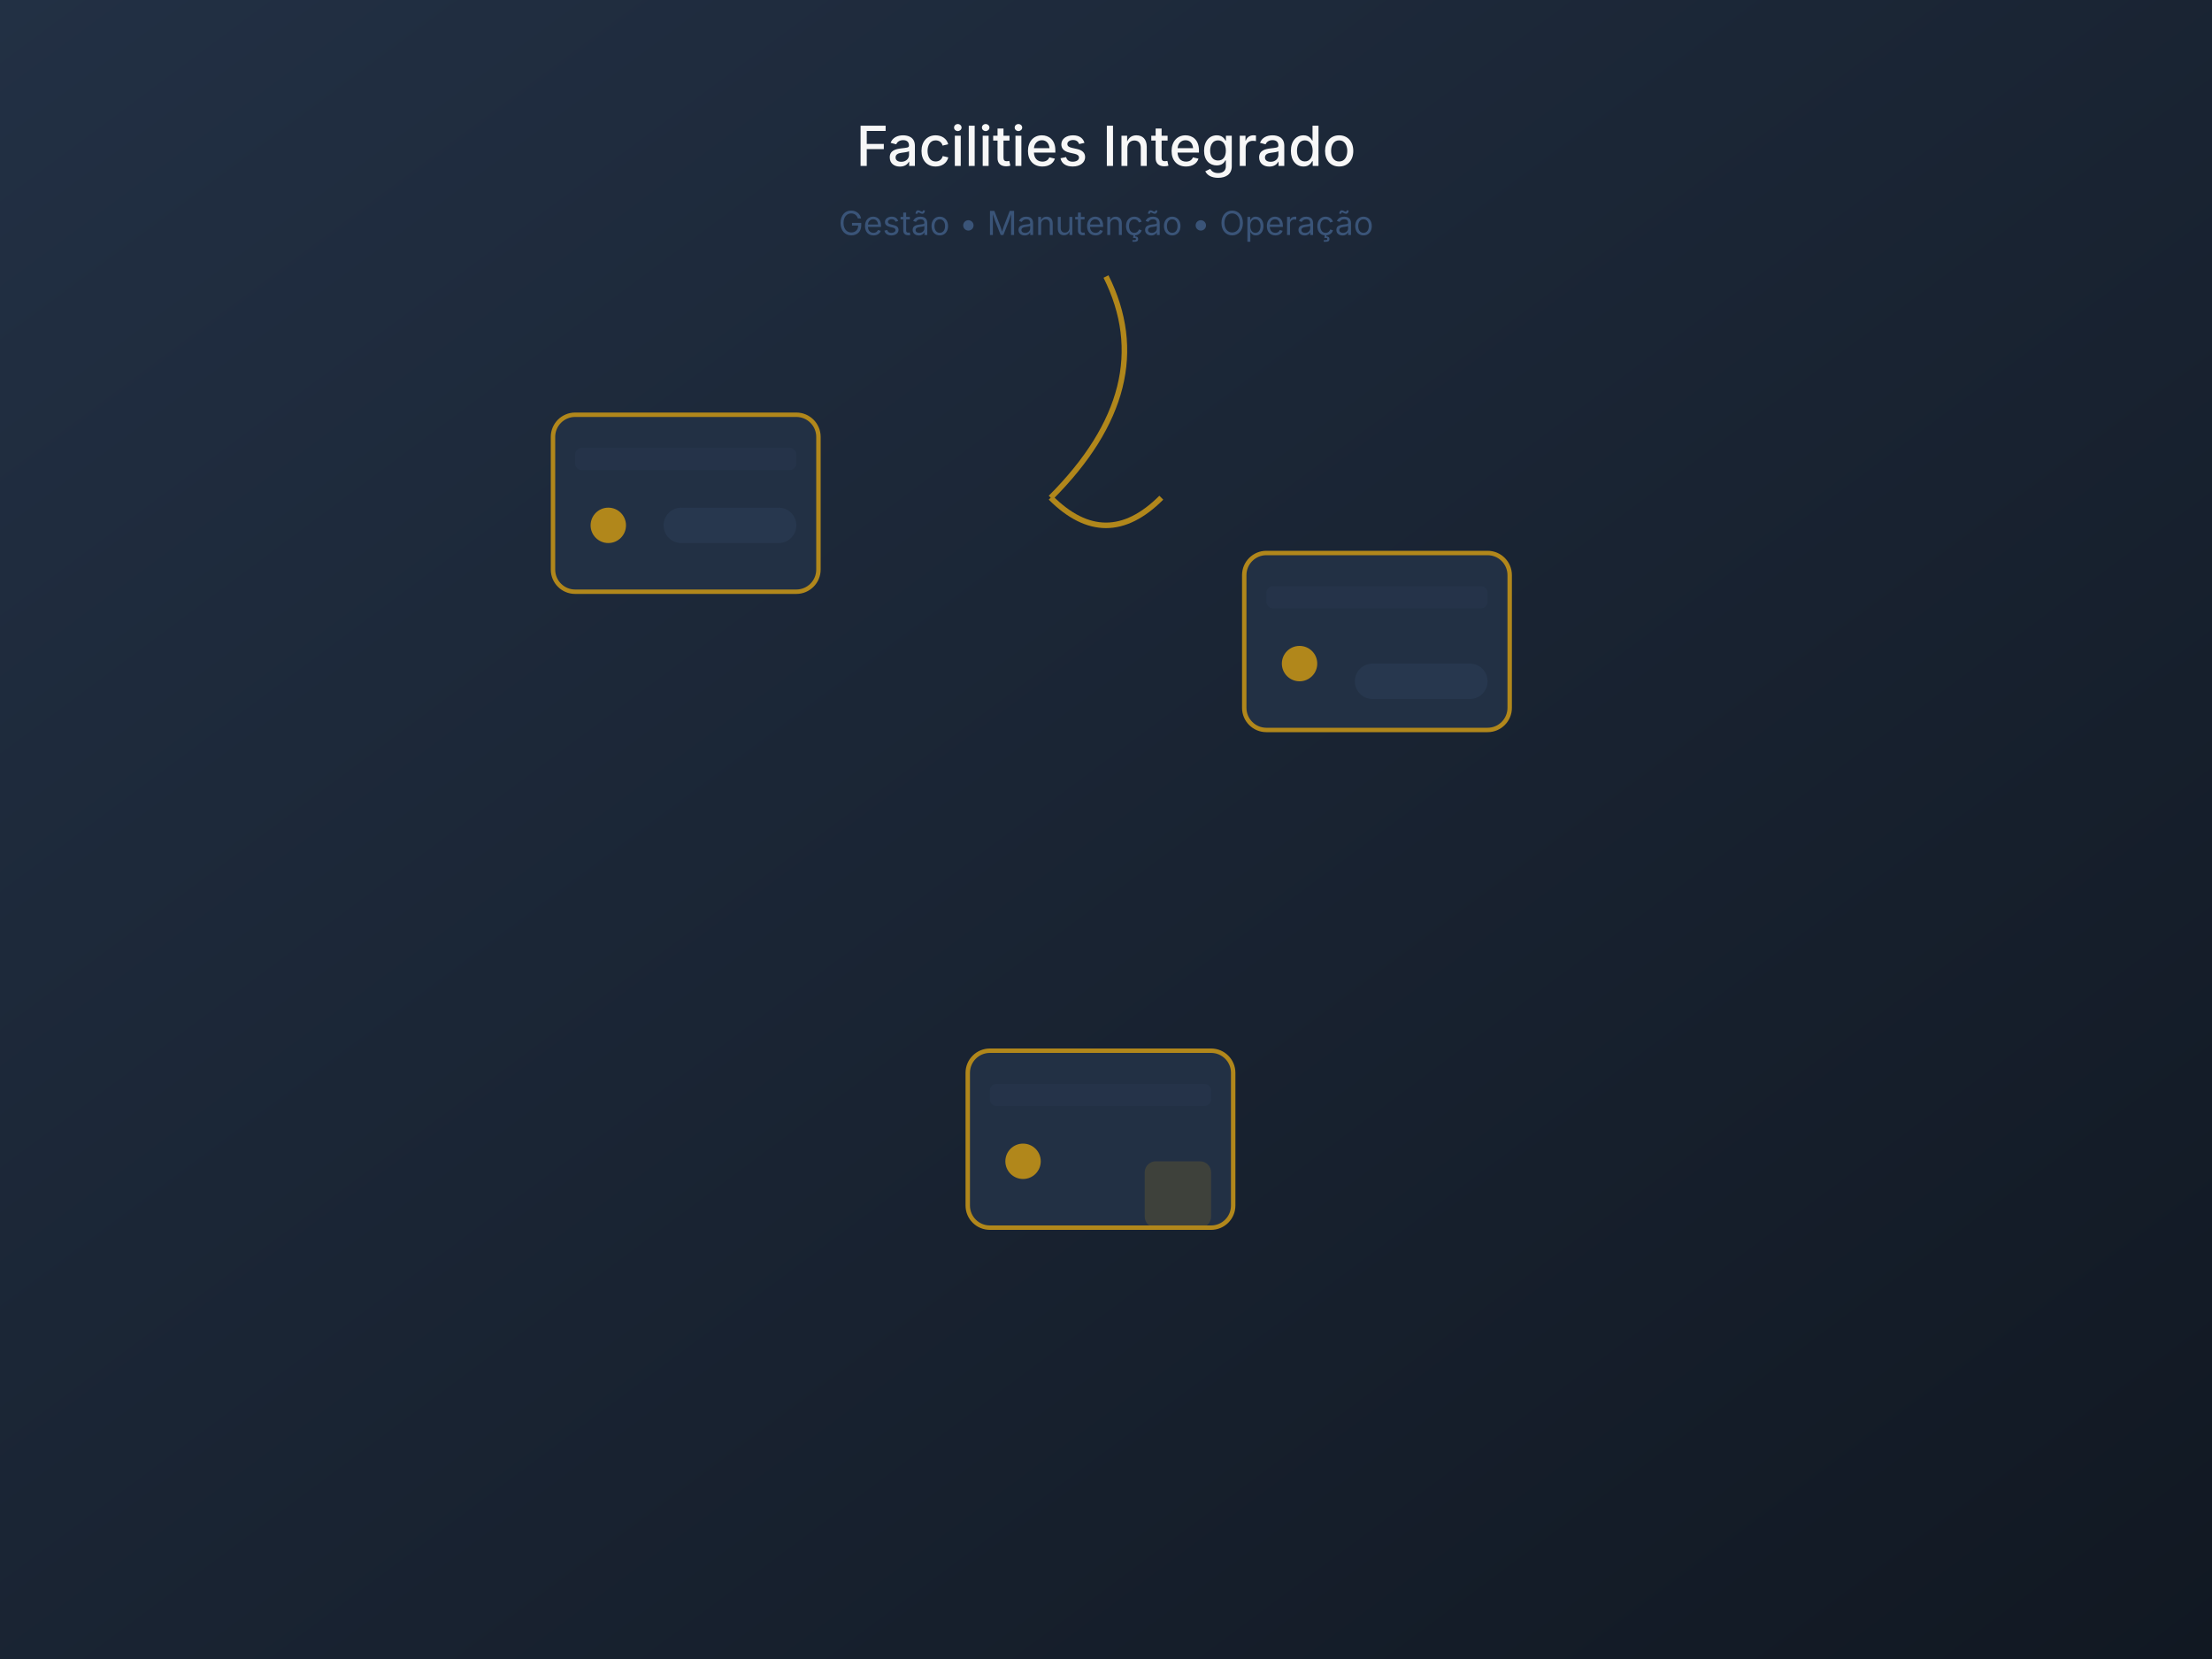
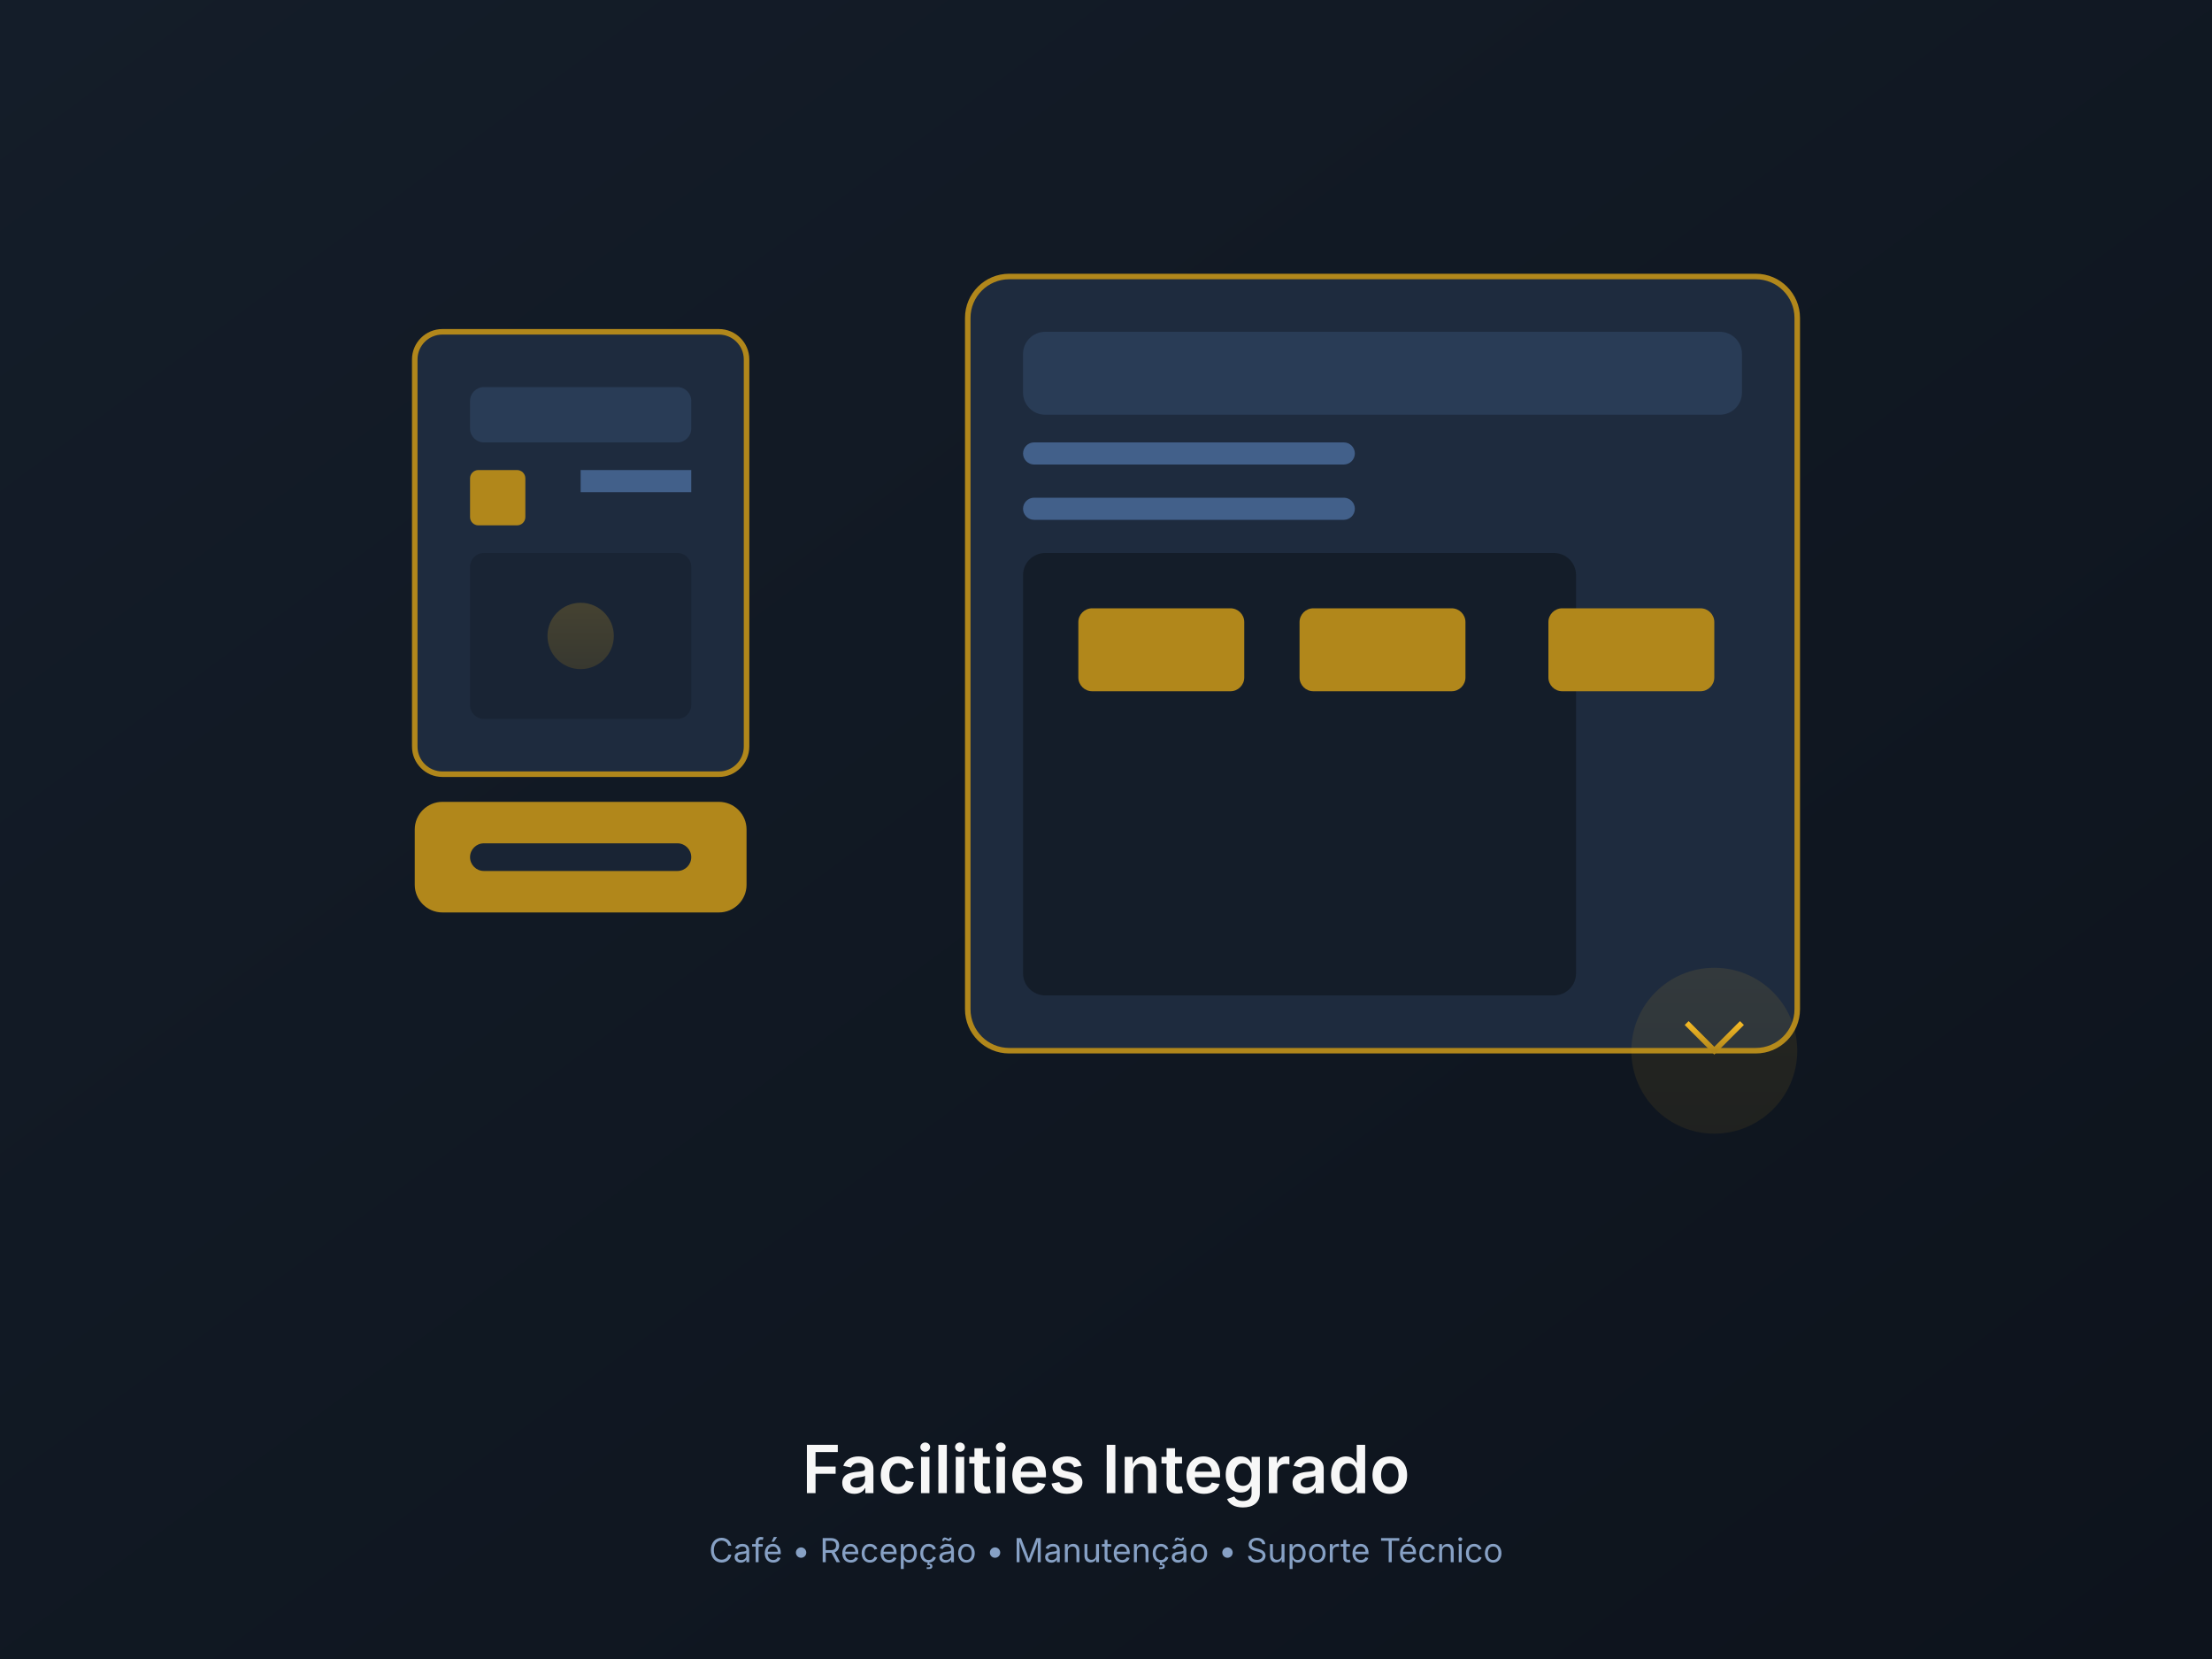
<svg xmlns="http://www.w3.org/2000/svg" viewBox="0 0 800 600">
  <defs>
-     <linearGradient id="g" x1="0" y1="0" x2="1" y2="1">
-       <stop offset="0%" stop-color="hsl(215, 33%, 20%)" />
-       <stop offset="100%" stop-color="hsl(215, 35%, 10%)" />
+     <linearGradient id="bg" x1="0" y1="0" x2="1" y2="1">
+       <stop offset="0%" stop-color="hsl(215,35%,12%)" />
+       <stop offset="100%" stop-color="hsl(215,35%,8%)" />
+     </linearGradient>
+     <linearGradient id="goldGrad" x1="0" y1="0" x2="0" y2="1">
+       <stop offset="0%" stop-color="hsl(43,90%,55%)" />
+       <stop offset="100%" stop-color="hsl(43,74%,40%)" />
    </linearGradient>
  </defs>
-   <rect width="800" height="600" fill="url(#g)" />
-   <g transform="translate(200, 150) scale(0.8)">
-     <rect x="0" y="0" width="120" height="80" rx="10" fill="hsl(215, 33%, 20%)" stroke="hsl(43, 74%, 40%)" stroke-width="2" />
-     <rect x="10" y="15" width="100" height="10" rx="3" fill="hsl(215, 35%, 35%)" opacity="0.1" />
-     <circle cx="25" cy="50" r="8" fill="hsl(43, 74%, 40%)" />
-     <rect x="50" y="42" width="60" height="16" rx="8" fill="hsl(215, 35%, 35%)" opacity="0.2" />
-   </g>
-   <g transform="translate(450, 200) scale(0.8)">
-     <rect x="0" y="0" width="120" height="80" rx="10" fill="hsl(215, 33%, 20%)" stroke="hsl(43, 74%, 40%)" stroke-width="2" />
-     <rect x="10" y="15" width="100" height="10" rx="3" fill="hsl(215, 35%, 35%)" opacity="0.1" />
-     <rect x="50" y="50" width="60" height="16" rx="8" fill="hsl(215, 35%, 35%)" opacity="0.2" />
-     <circle cx="25" cy="50" r="8" fill="hsl(43, 74%, 40%)" />
-   </g>
-   <g transform="translate(350, 380) scale(0.8)">
-     <rect x="0" y="0" width="120" height="80" rx="10" fill="hsl(215, 33%, 20%)" stroke="hsl(43, 74%, 40%)" stroke-width="2" />
-     <rect x="10" y="15" width="100" height="10" rx="3" fill="hsl(215, 35%, 35%)" opacity="0.1" />
-     <rect x="80" y="50" width="30" height="30" rx="5" fill="hsl(43, 74%, 40%)" opacity="0.2" />
-     <circle cx="25" cy="50" r="8" fill="hsl(43, 74%, 40%)" />
-   </g>
-   <path d="M400 100 Q420 140 380 180" stroke="hsl(43, 74%, 40%)" stroke-width="2" fill="none" />
-   <path d="M380 180 Q400 200 420 180" stroke="hsl(43, 74%, 40%)" stroke-width="2" fill="none" />
-   <text x="400" y="60" text-anchor="middle" font-family="Inter, sans-serif" font-size="20" font-weight="500" fill="hsl(0, 0%, 97%)">Facilities Integrado</text>
-   <text x="400" y="85" text-anchor="middle" font-family="Inter, sans-serif" font-size="12" font-weight="400" fill="hsl(215, 35%, 35%)">Gestão • Manutenção • Operação</text>
+   <rect width="800" height="600" fill="url(#bg)" />
+   <rect x="150" y="120" width="120" height="160" rx="10" fill="hsl(215,35%,18%)" stroke="hsl(43,74%,40%)" stroke-width="2" />
+   <rect x="170" y="140" width="80" height="20" rx="5" fill="hsl(215,35%,25%)" />
+   <rect x="170" y="170" width="20" height="20" rx="3" fill="hsl(43,74%,40%)" />
+   <rect x="210" y="170" width="40" height="8" fill="hsl(215,35%,40%)" />
+   <rect x="170" y="200" width="80" height="60" rx="5" fill="hsl(215,35%,15%)" />
+   <circle cx="210" cy="230" r="12" fill="url(#goldGrad)" opacity="0.2" />
+   <rect x="350" y="100" width="300" height="280" rx="15" fill="hsl(215,35%,18%)" stroke="hsl(43,74%,40%)" stroke-width="2" />
+   <rect x="370" y="120" width="260" height="30" rx="8" fill="hsl(215,35%,25%)" />
+   <rect x="370" y="160" width="120" height="8" rx="4" fill="hsl(215,35%,40%)" />
+   <rect x="370" y="180" width="120" height="8" rx="4" fill="hsl(215,35%,40%)" />
+   <rect x="370" y="200" width="200" height="160" rx="8" fill="hsl(215,35%,12%)" />
+   <rect x="390" y="220" width="60" height="30" rx="5" fill="hsl(43,74%,40%)" />
+   <rect x="470" y="220" width="60" height="30" rx="5" fill="hsl(43,74%,40%)" />
+   <rect x="560" y="220" width="60" height="30" rx="5" fill="hsl(43,74%,40%)" />
+   <circle cx="620" cy="380" r="30" fill="url(#goldGrad)" opacity="0.1" />
+   <path d="M610 370 L620 380 L630 370" stroke="url(#goldGrad)" stroke-width="2" fill="none" />
+   <rect x="150" y="290" width="120" height="40" rx="10" fill="hsl(43,74%,40%)" />
+   <rect x="170" y="305" width="80" height="10" rx="5" fill="hsl(215,35%,15%)" />
+   <text x="400" y="540" text-anchor="middle" font-family="Inter, sans-serif" font-size="24" font-weight="600" fill="hsl(0,0%,97%)">Facilities Integrado</text>
+   <text x="400" y="565" text-anchor="middle" font-family="Inter, sans-serif" font-size="12" font-weight="400" fill="hsl(215,35%,65%)">Café • Recepção • Manutenção • Suporte Técnico</text>
</svg>
